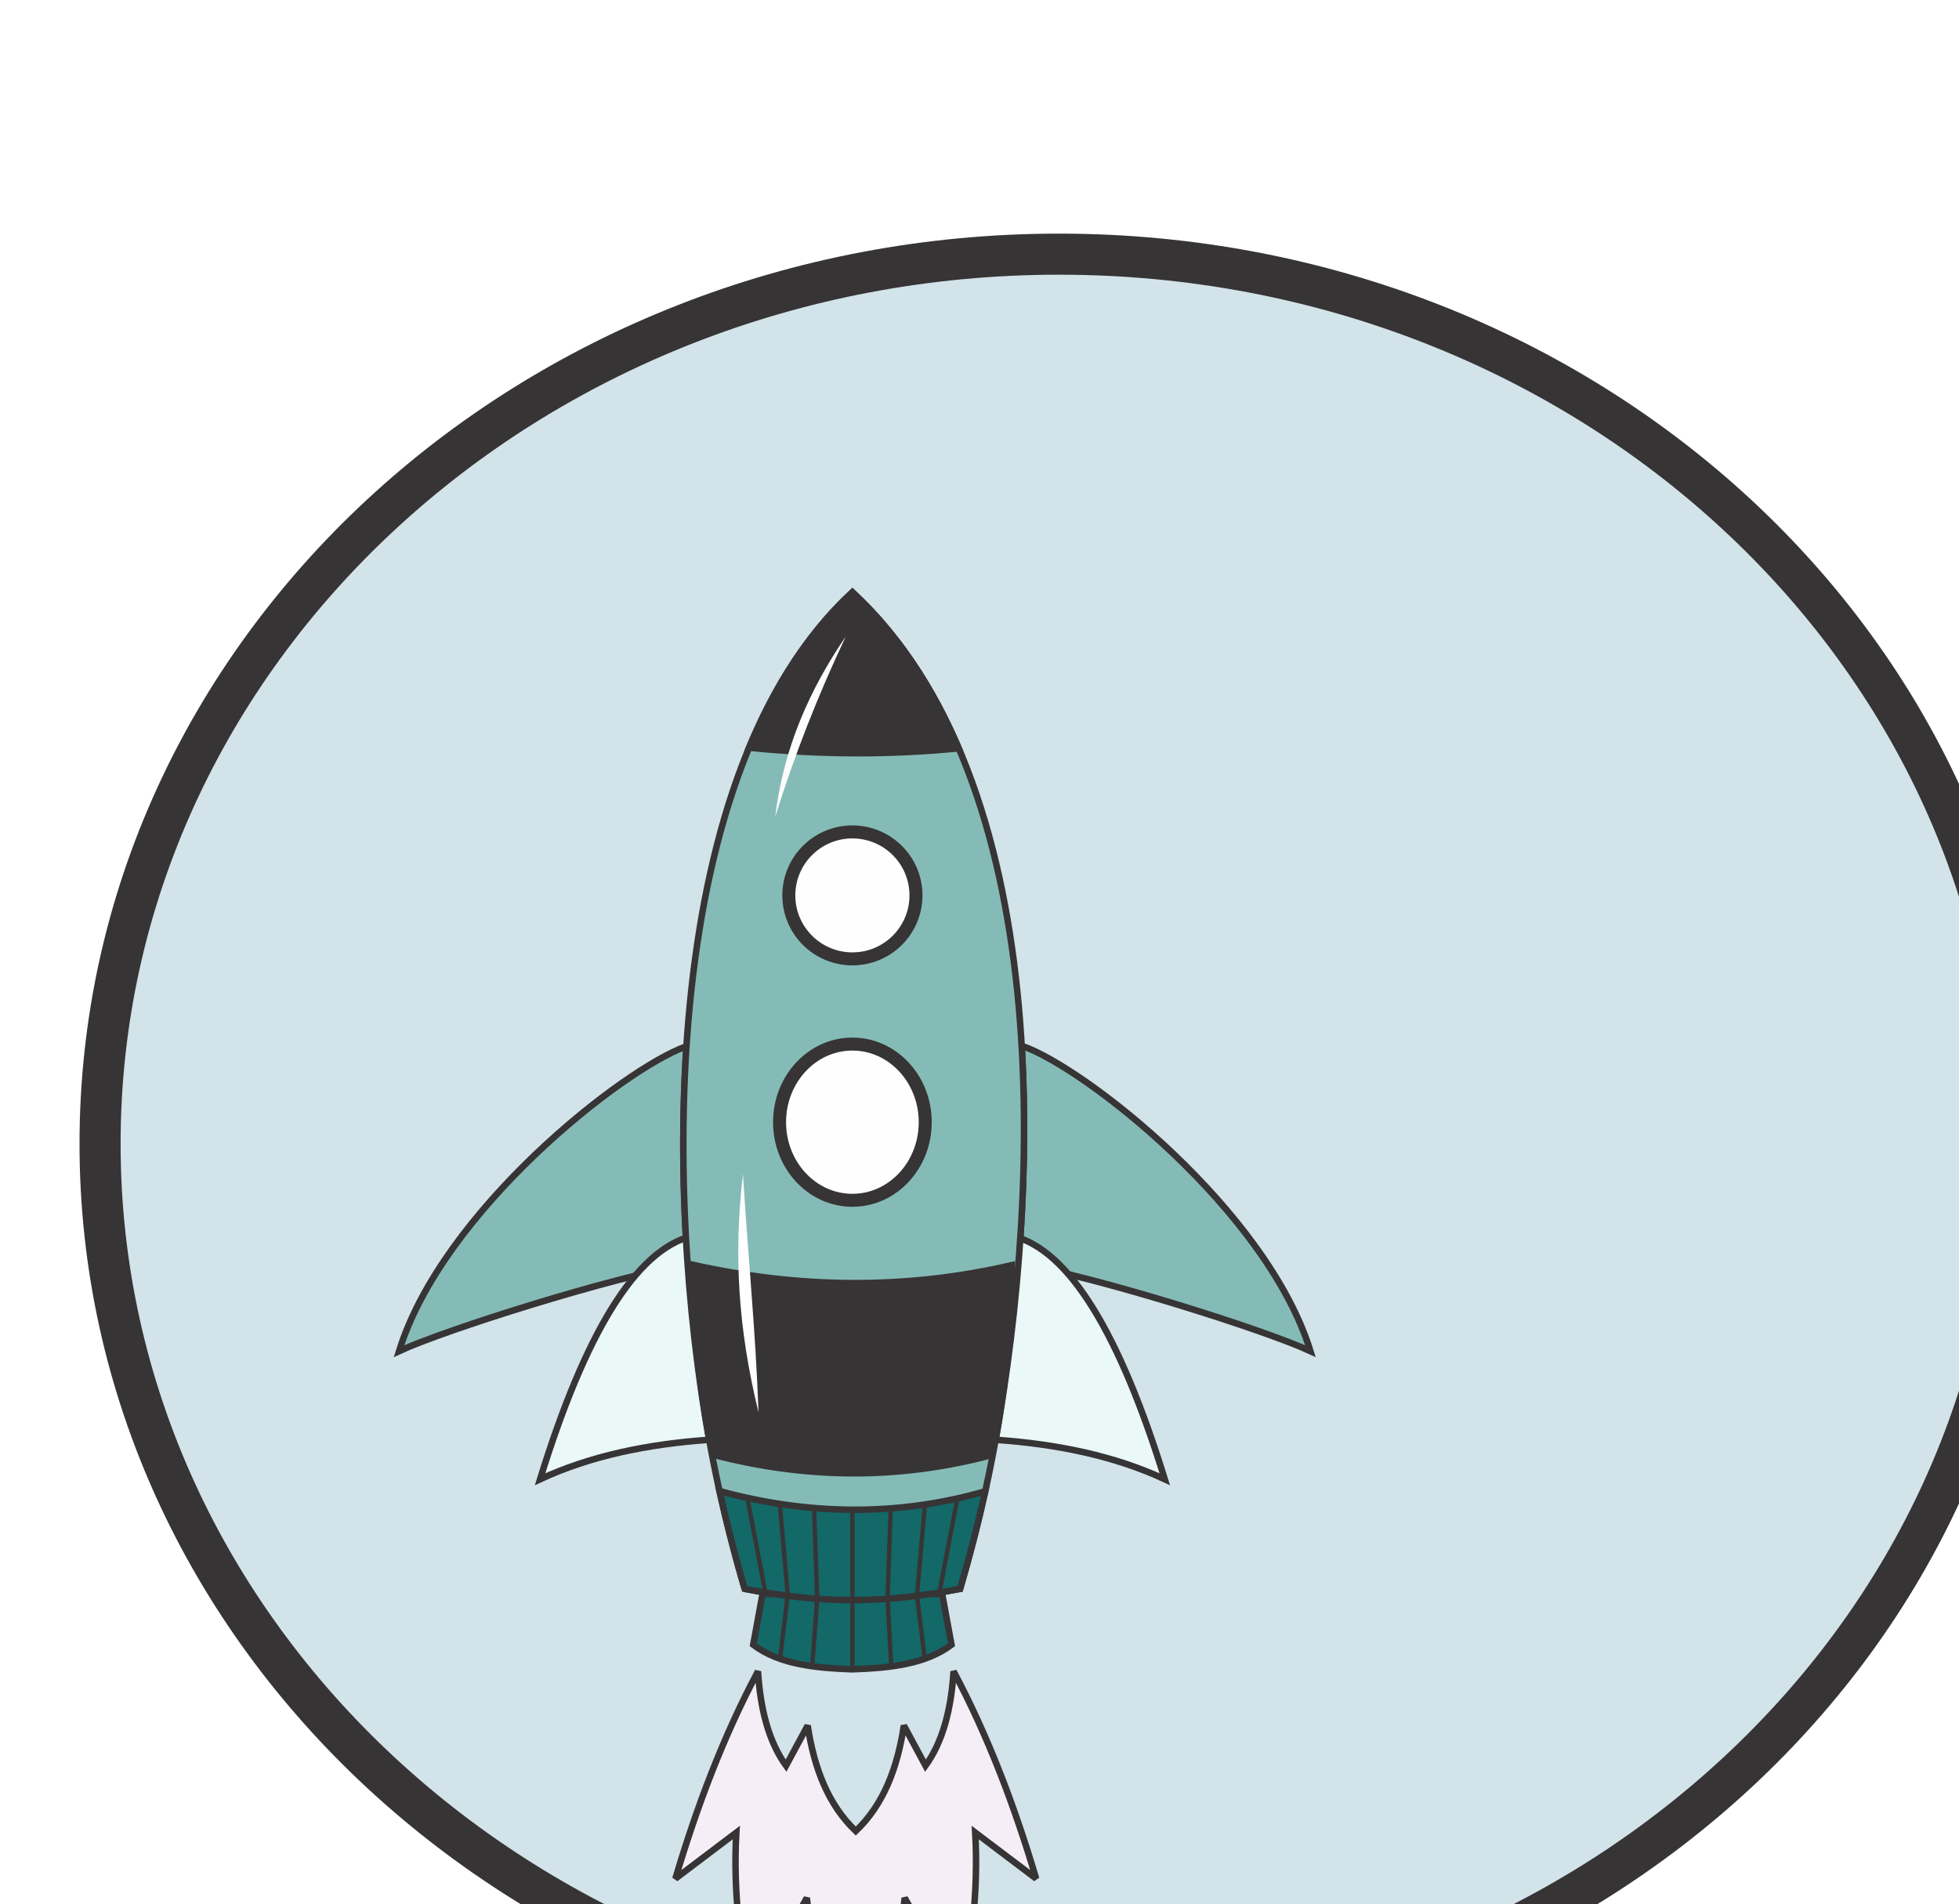
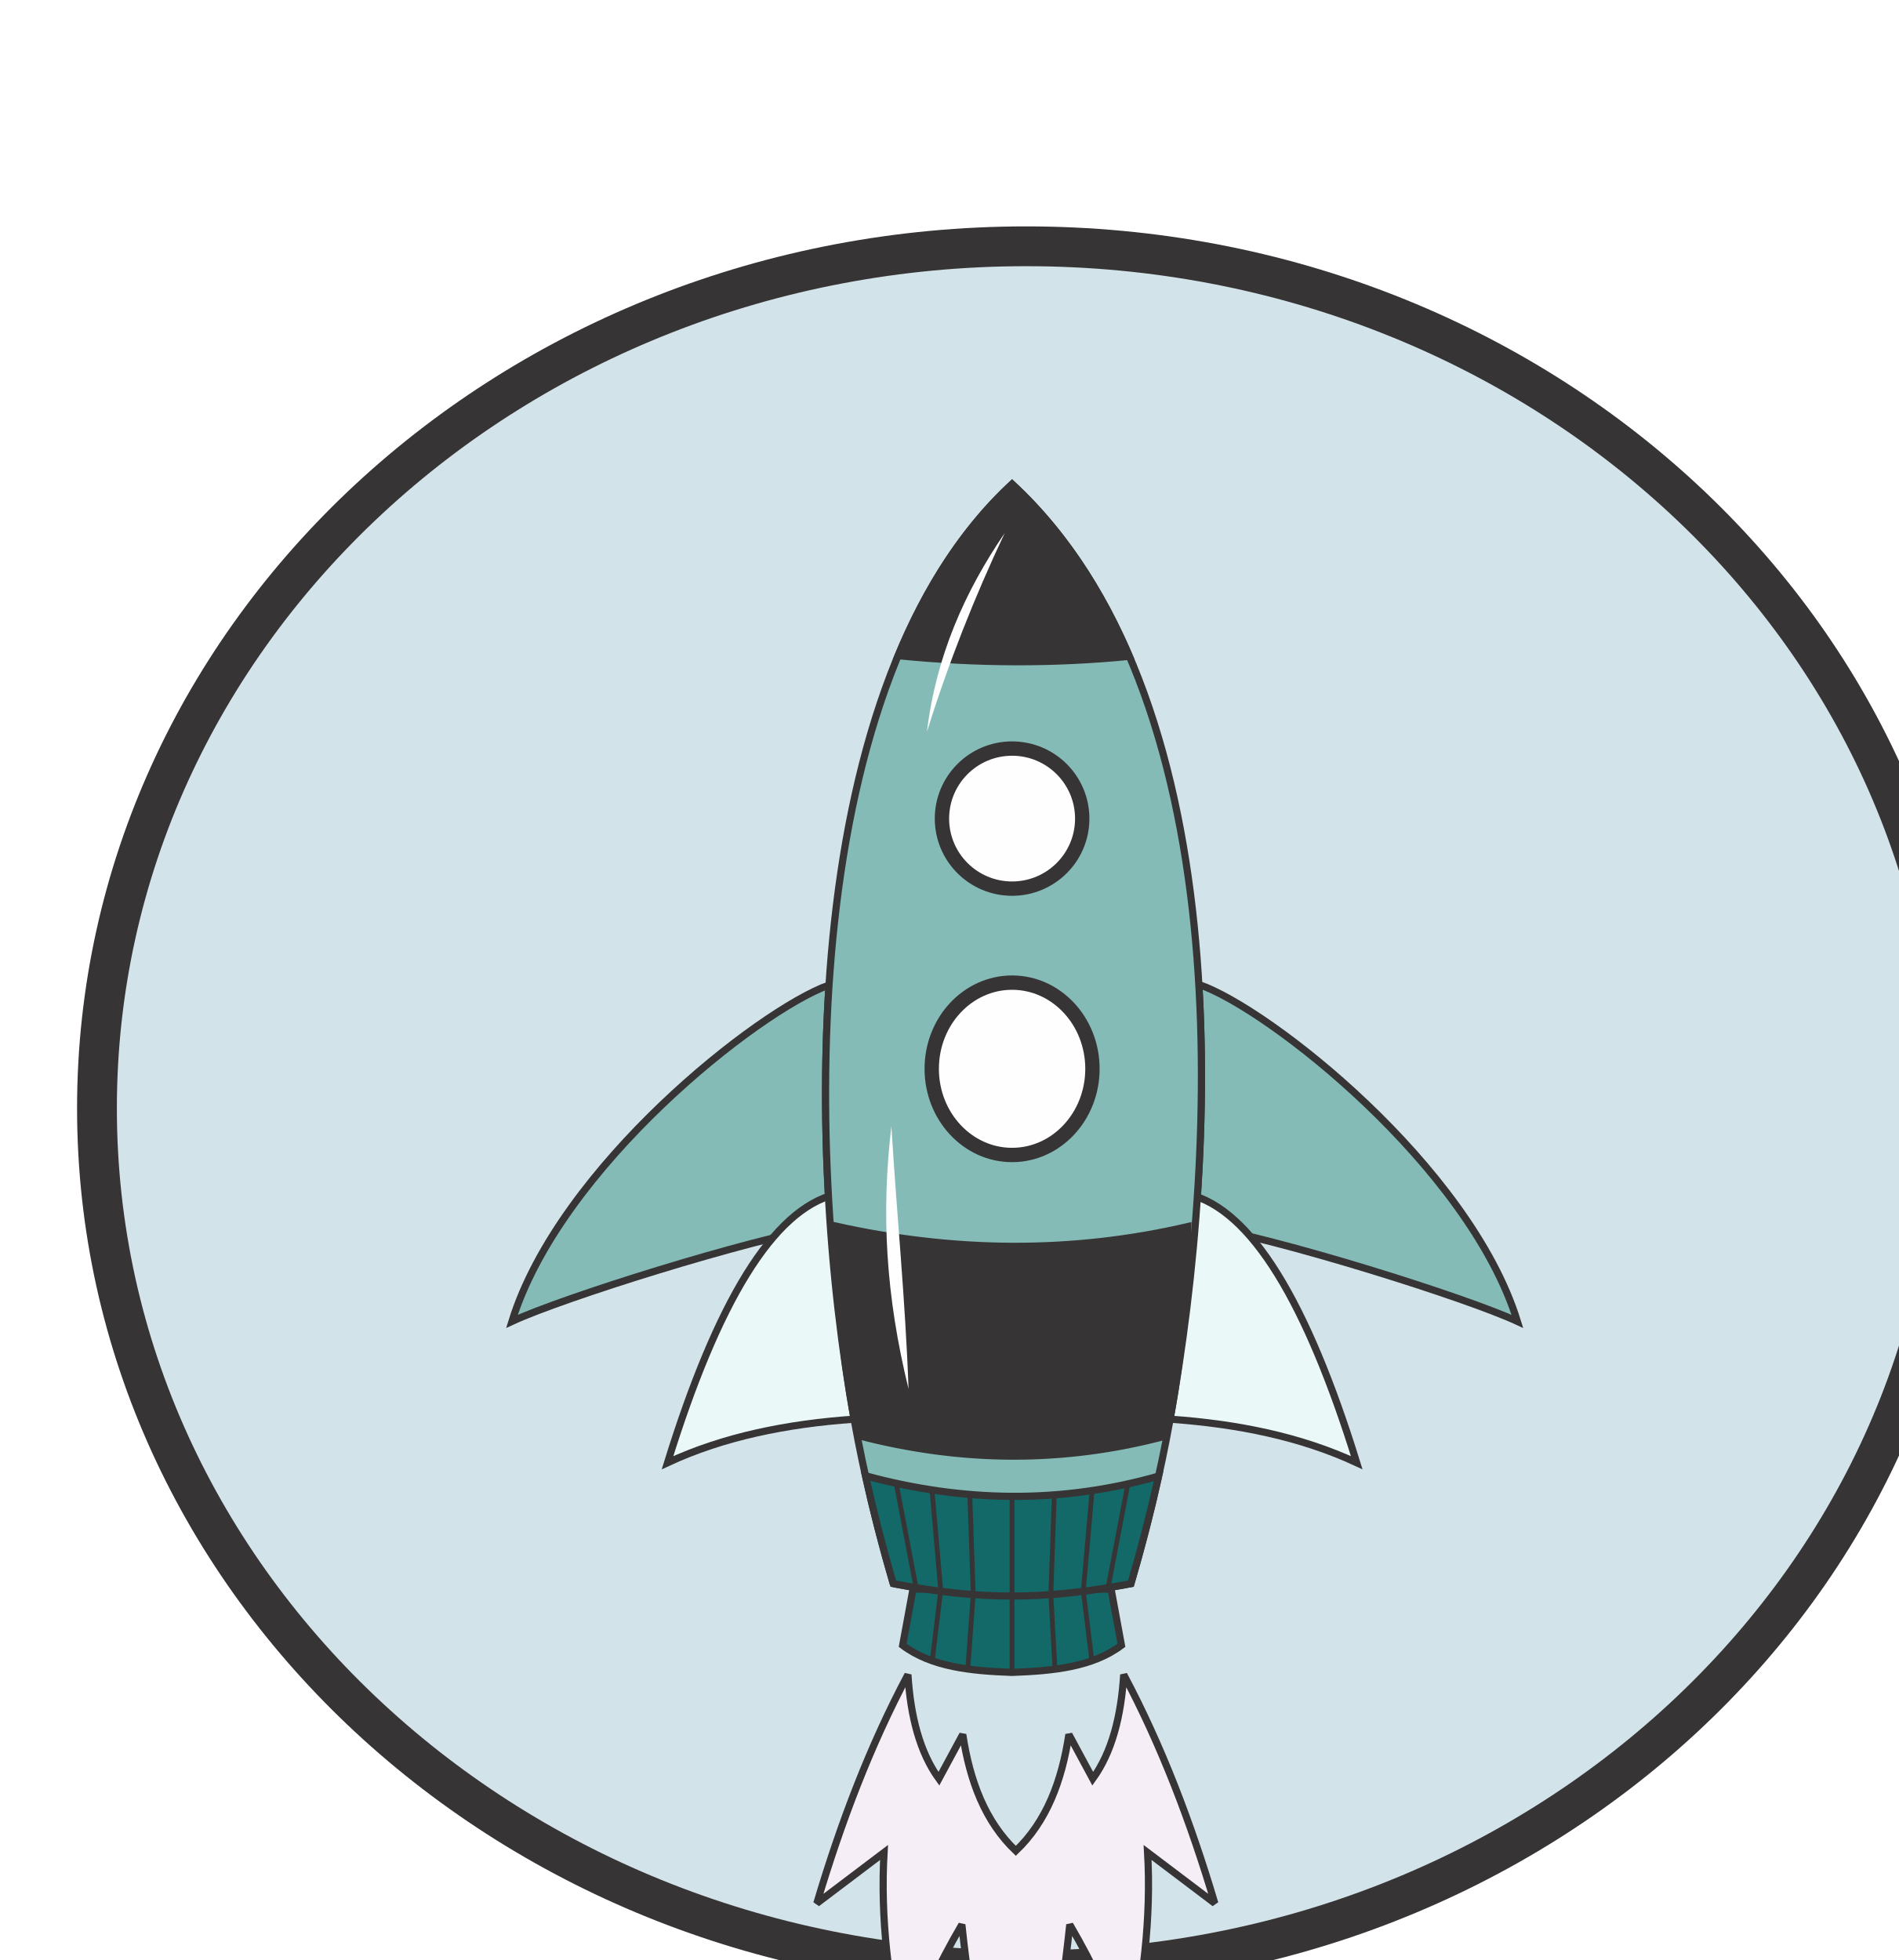
<svg xmlns="http://www.w3.org/2000/svg" fill="none">
  <svg width="253" height="237" viewBox="0 -30 296 296" fill="none">
    <path d="M127.5 234C196.259 234 252 182.289 252 118.5C252 54.711 196.259 3 127.5 3C58.741 3 3 54.711 3 118.5C3 182.289 58.741 234 127.5 234Z" fill="#D2E3E9" stroke="#373435" stroke-width="5.333" stroke-miterlimit="2.613" />
  </svg>
-   <svg width="200" height="240" viewBox="-60 -60 296 296" fill="none">
+   <svg width="200" height="240" viewBox="-70 -40 260 260" fill="none">
    <path fill-rule="evenodd" clip-rule="evenodd" d="M96.682 104.845C108.248 106.707 134.45 114.961 141.607 118.288C134.898 96.614 106.854 74.598 97.18 71.301C97.843 82.637 97.555 94.06 96.683 104.845H96.682Z" fill="#85BBB6" stroke="#373435" stroke-width="1" stroke-miterlimit="2.613" />
    <path fill-rule="evenodd" clip-rule="evenodd" d="M45.789 104.932C33.971 106.953 8.443 115.01 1.394 118.286C8.056 96.763 35.752 74.908 45.613 71.376C44.87 82.71 45.027 94.148 45.791 104.932H45.789Z" fill="#85BBB6" stroke="#373435" stroke-width="1" stroke-miterlimit="2.613" />
    <path fill-rule="evenodd" clip-rule="evenodd" d="M93.178 131.925H93.181C102.588 132.585 111.392 134.368 119.199 137.997C112.274 115.627 104.508 102.701 95.781 100.559H95.777C96.038 110.454 95.156 120.917 93.178 131.926V131.925Z" fill="#EAF8F8" stroke="#373435" stroke-width="1" stroke-miterlimit="2.613" />
    <path fill-rule="evenodd" clip-rule="evenodd" d="M49.109 131.925H49.107C39.699 132.585 30.896 134.368 23.089 137.997C30.014 115.627 37.78 102.701 46.507 100.559H46.511C46.249 110.454 47.131 120.917 49.109 131.926V131.925Z" fill="#EAF8F8" stroke="#373435" stroke-width="1" stroke-miterlimit="2.613" />
    <path fill-rule="evenodd" clip-rule="evenodd" d="M54.567 154.862C52.291 147.073 50.482 139.515 49.157 132.198C42.112 93.317 41.453 29.028 71.139 1.514C102.503 30.584 100.14 93.189 93.163 131.968C91.834 139.356 90.011 146.991 87.71 154.861C75.613 157.168 66.664 157.168 54.567 154.861V154.862Z" fill="#85BBB6" stroke="#373435" stroke-width="1" stroke-miterlimit="2.613" />
    <path fill-rule="evenodd" clip-rule="evenodd" d="M55.243 25.443C59.146 16.038 64.346 7.812 71.139 1.515C78.185 8.046 83.523 16.271 87.496 25.535C76.969 26.57 66.217 26.536 55.243 25.443Z" fill="#373435" stroke="#373435" stroke-width="1" stroke-miterlimit="2.613" />
    <path fill-rule="evenodd" clip-rule="evenodd" d="M57.319 155.63H84.948C85.427 158.241 85.907 160.851 86.386 163.462C82.357 166.49 76.848 167.038 71.133 167.24C65.419 167.038 59.91 166.49 55.88 163.462C56.359 160.851 56.839 158.241 57.318 155.63H57.319Z" fill="#136868" stroke="#373435" stroke-width="1" stroke-miterlimit="2.613" />
    <path fill-rule="evenodd" clip-rule="evenodd" d="M54.567 154.862C53.072 149.745 51.781 144.731 50.694 139.816C64.32 143.52 77.946 143.754 91.572 139.863C90.486 144.762 89.2 149.762 87.71 154.862C75.613 157.169 66.664 157.169 54.567 154.862Z" fill="#136868" stroke="#373435" stroke-width="1" stroke-miterlimit="2.613" />
    <path d="M71.139 95.079C77.328 95.079 82.345 89.698 82.345 83.06C82.345 76.422 77.328 71.041 71.139 71.041C64.95 71.041 59.933 76.422 59.933 83.06C59.933 89.698 64.95 95.079 71.139 95.079Z" fill="#FEFEFE" stroke="#373435" stroke-width="2" stroke-miterlimit="2.613" />
    <path fill-rule="evenodd" clip-rule="evenodd" d="M46.468 104.806C62.916 108.478 79.363 108.708 95.81 104.852C95.749 114.223 94.7 124.083 92.705 134.414C78.324 138.262 63.943 138.135 49.562 134.356C47.571 124.03 46.526 114.173 46.468 104.806Z" fill="#373435" stroke="#373435" stroke-width="0.667" stroke-miterlimit="2.613" />
    <path d="M71.134 142.681V156.292" stroke="#373435" stroke-width="0.667" stroke-miterlimit="2.613" />
    <path d="M65.25 142.684L65.72 156.289" stroke="#373435" stroke-width="0.667" stroke-miterlimit="2.613" />
    <path d="M59.991 142.04L61.171 155.607" stroke="#373435" stroke-width="0.667" stroke-miterlimit="2.613" />
    <path d="M55.021 141.1L57.7 155.185" stroke="#373435" stroke-width="0.667" stroke-miterlimit="2.613" />
    <path d="M77.019 142.729L76.547 156.334" stroke="#373435" stroke-width="0.667" stroke-miterlimit="2.613" />
    <path d="M82.278 142.084L81.096 155.652" stroke="#373435" stroke-width="0.667" stroke-miterlimit="2.613" />
    <path d="M87.248 141.145L84.571 155.214" stroke="#373435" stroke-width="0.667" stroke-miterlimit="2.613" />
    <path fill-rule="evenodd" clip-rule="evenodd" d="M59.265 36.069C62.255 26.463 65.911 17.245 70.111 8.344C64.551 16.494 60.532 25.509 59.265 36.069Z" fill="#FEFEFE" />
    <path d="M71.139 57.933C76.541 57.933 80.92 53.56 80.92 48.166C80.92 42.772 76.541 38.399 71.139 38.399C65.737 38.399 61.358 42.772 61.358 48.166C61.358 53.56 65.737 57.933 71.139 57.933Z" fill="#FEFEFE" stroke="#373435" stroke-width="2" stroke-miterlimit="2.613" />
    <path fill-rule="evenodd" clip-rule="evenodd" d="M56.7 127.713C56.248 115.109 55.06 103.507 54.307 91.062C52.872 103.183 53.513 114.706 56.7 127.713Z" fill="#FEFEFE" />
    <path fill-rule="evenodd" clip-rule="evenodd" d="M71.658 238.762C67.634 226.646 65.405 214.53 64.136 202.414C60.824 208.067 58.155 213.868 55.996 219.788C53.884 210.643 52.764 201.5 53.282 192.356C50.158 194.719 47.035 197.08 43.91 199.443C47.241 188.255 51.308 177.521 56.613 167.554C56.979 173.388 58.261 178.37 60.93 182.07C62.04 180.013 63.15 177.956 64.259 175.898C65.243 182.407 67.385 188.059 71.659 192.128C75.933 188.057 78.075 182.407 79.06 175.898C80.17 177.956 81.28 180.013 82.389 182.07C85.057 178.37 86.34 173.388 86.706 167.554C92.01 177.522 96.077 188.255 99.408 199.443C96.284 197.08 93.16 194.719 90.036 192.356C90.555 201.5 89.435 210.643 87.323 219.788C85.164 213.868 82.495 208.067 79.183 202.414C77.914 214.53 75.685 226.646 71.661 238.762H71.658Z" fill="#F6EEF6" stroke="#373435" stroke-width="1" stroke-miterlimit="2.613" />
    <path d="M64.979 166.537L65.72 156.363" stroke="#373435" stroke-width="0.667" stroke-miterlimit="2.613" />
    <path d="M59.99 165.739L61.171 155.929" stroke="#373435" stroke-width="0.667" stroke-miterlimit="2.613" />
    <path d="M77.118 166.794L76.547 156.333" stroke="#373435" stroke-width="0.667" stroke-miterlimit="2.613" />
    <path d="M82.278 165.709L81.096 156.089" stroke="#373435" stroke-width="0.667" stroke-miterlimit="2.613" />
    <path d="M71.134 156.591V167.297" stroke="#373435" stroke-width="0.667" stroke-miterlimit="2.613" />
  </svg>
</svg>
